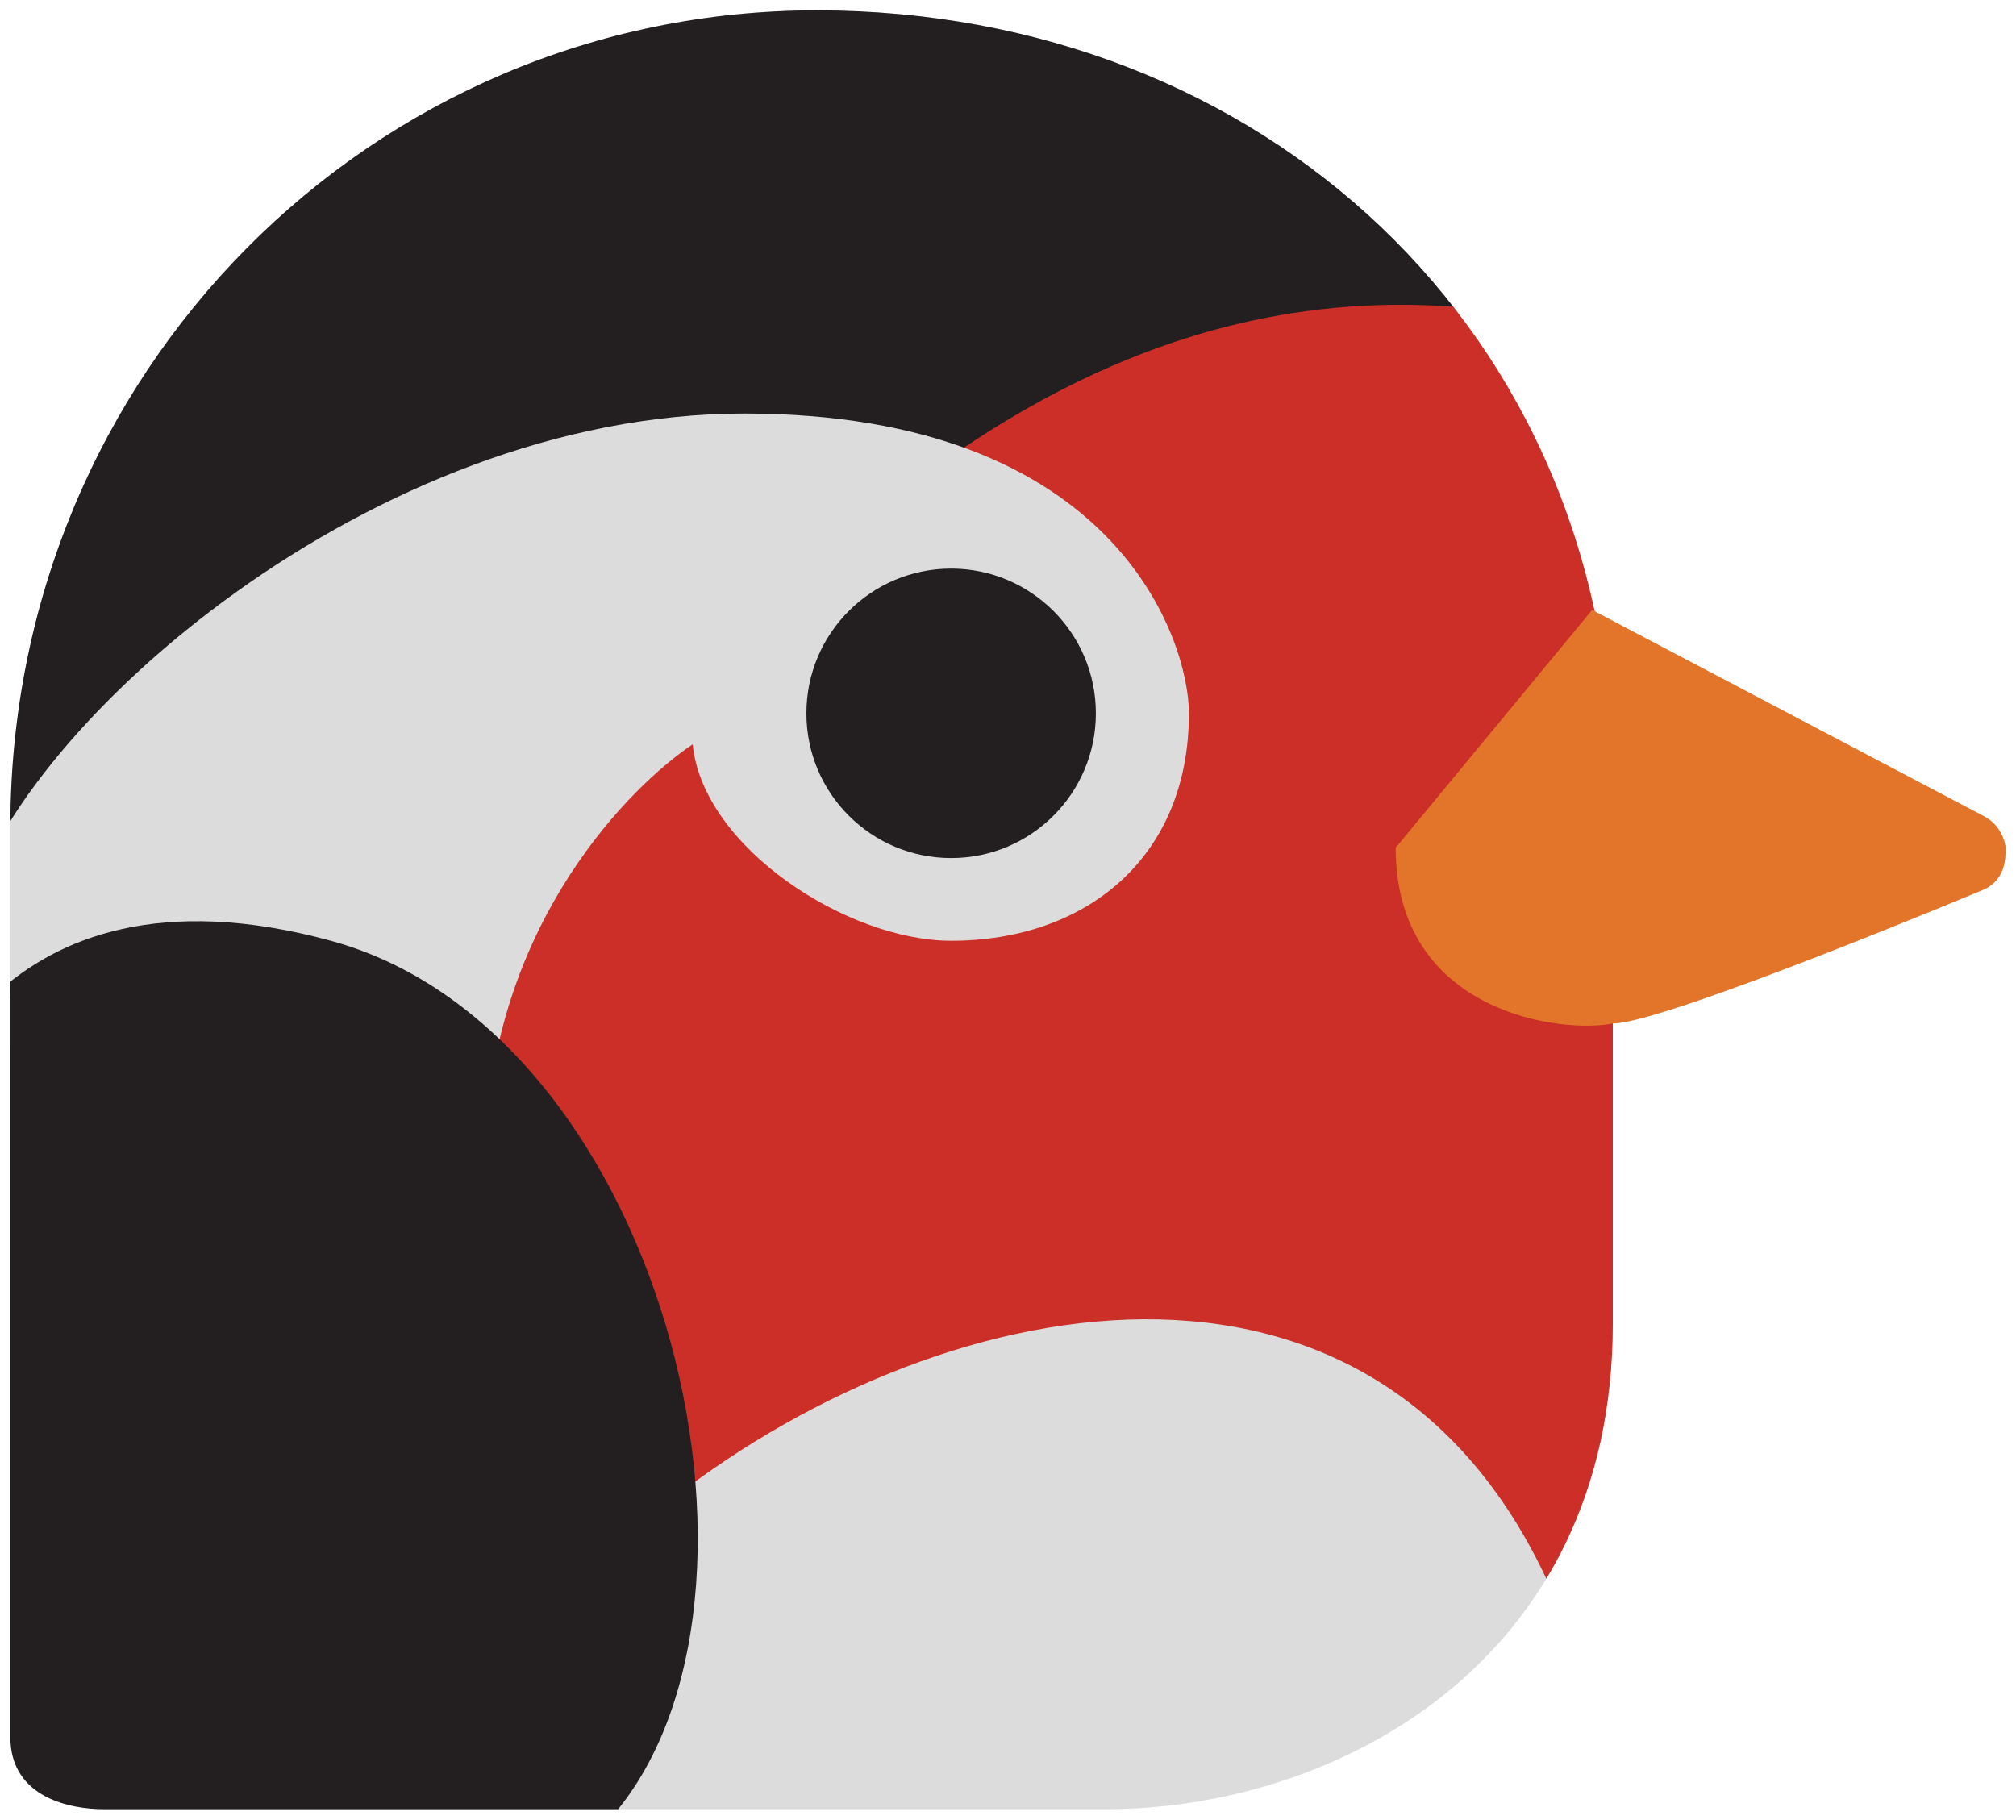
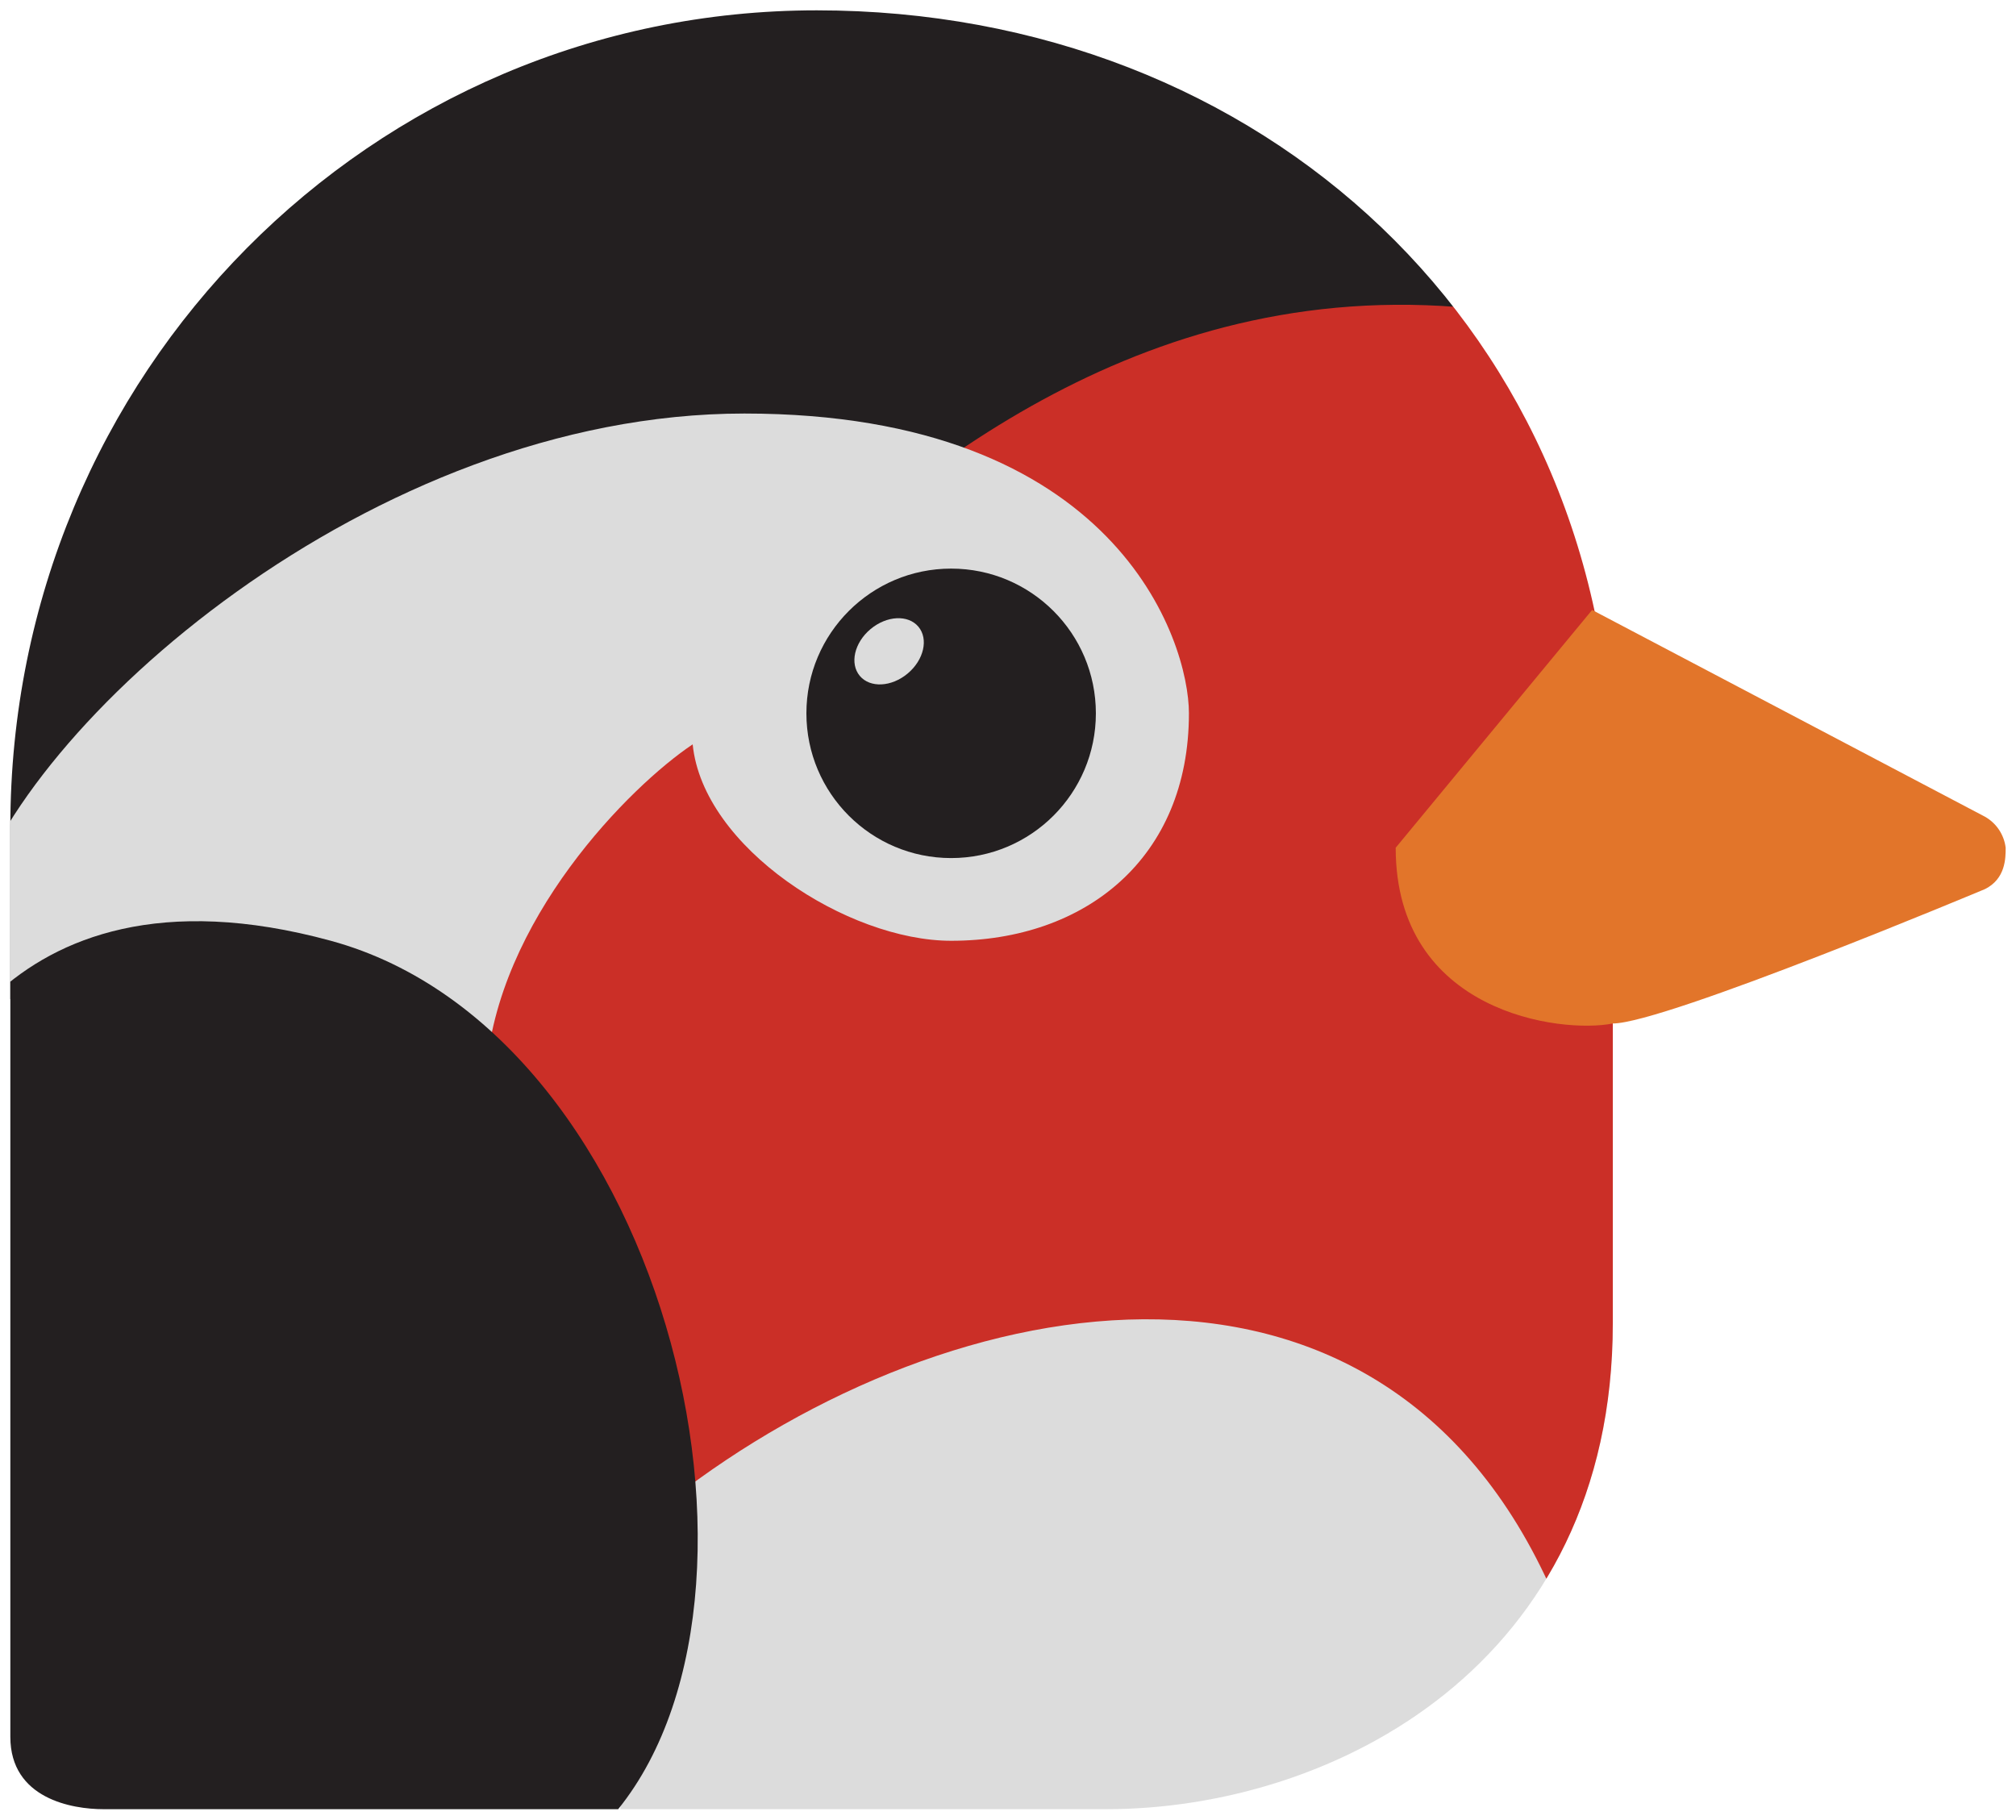
<svg xmlns="http://www.w3.org/2000/svg" viewBox="0 0 195 176">
  <defs>
    <clipPath id="a">
      <path fill="none" d="M156 76v52c0 33-27 47-49 47H10c-3 0-9-1-9-7V80C1 36 36 1 79 1s77 31 77 75Z" />
    </clipPath>
  </defs>
  <g clip-path="url(#a)">
-     <path fill="#dcdcdc" d="M0 0h186v194H0z" data-name="Bottom White" />
+     <path fill="#dcdcdc" d="M186,125.615 V194 l-126,0 v -68" data-name="Bottom Grey" />
    <path fill="#231f20" d="m-6 100 148-71c0-8-27-32-69-31C24 1 3 49 3 49Z" data-name="Top Black" />
    <path fill="#cb2f27" d="M144 30c-33-4-56 16-70 29-16 15-31 43-30 49l21 37c27-21 70-29 86 11 42-71-7-126-7-126Z" data-name="Red" />
-     <path fill="#dcdcdc" d="M-3 88c5-18 39-48 75-48s43 22 43 29c0 14-10 22-23 22-10 0-24-9-25-19-6 4-19 17-20 38 0 0-33-8-50-9Z" data-name="Koru" />
+     <path fill="#dcdcdc" d="M-3 88c5-18 39-48 75-48s43 22 43 29c0 14-10 22-23 22-10 0-24-9-25-19-6 4-19 17-20 32 0 0-33-8-50-9Z" data-name="Koru" />
    <circle cx="92" cy="69" r="14" fill="#231f20" data-name="Eye" />
-     <path fill="#231f20" d="M58 177c20-20 7-77-26-86s-40 17-40 17l5 67Z" />
+     <path fill="#231f20" d="M58 177c20-20 7-77-26-86s-40 17-40 17l5 67Z" data-name="Bottom Left Black" />
  </g>
+   <ellipse fill="#dcdcdc" rx="3.7" ry="2.8" transform=" translate(86, 63) rotate(-40)" data-name="Glimmer" />
  <path fill="#e2752a" d="m154 59 38 20a4 4 0 0 1 2 3c0 1 0 3-2 4 0 0-31 13-36 13-5 1-21-1-21-17l19-23Z" data-name="Beak" />
</svg>
